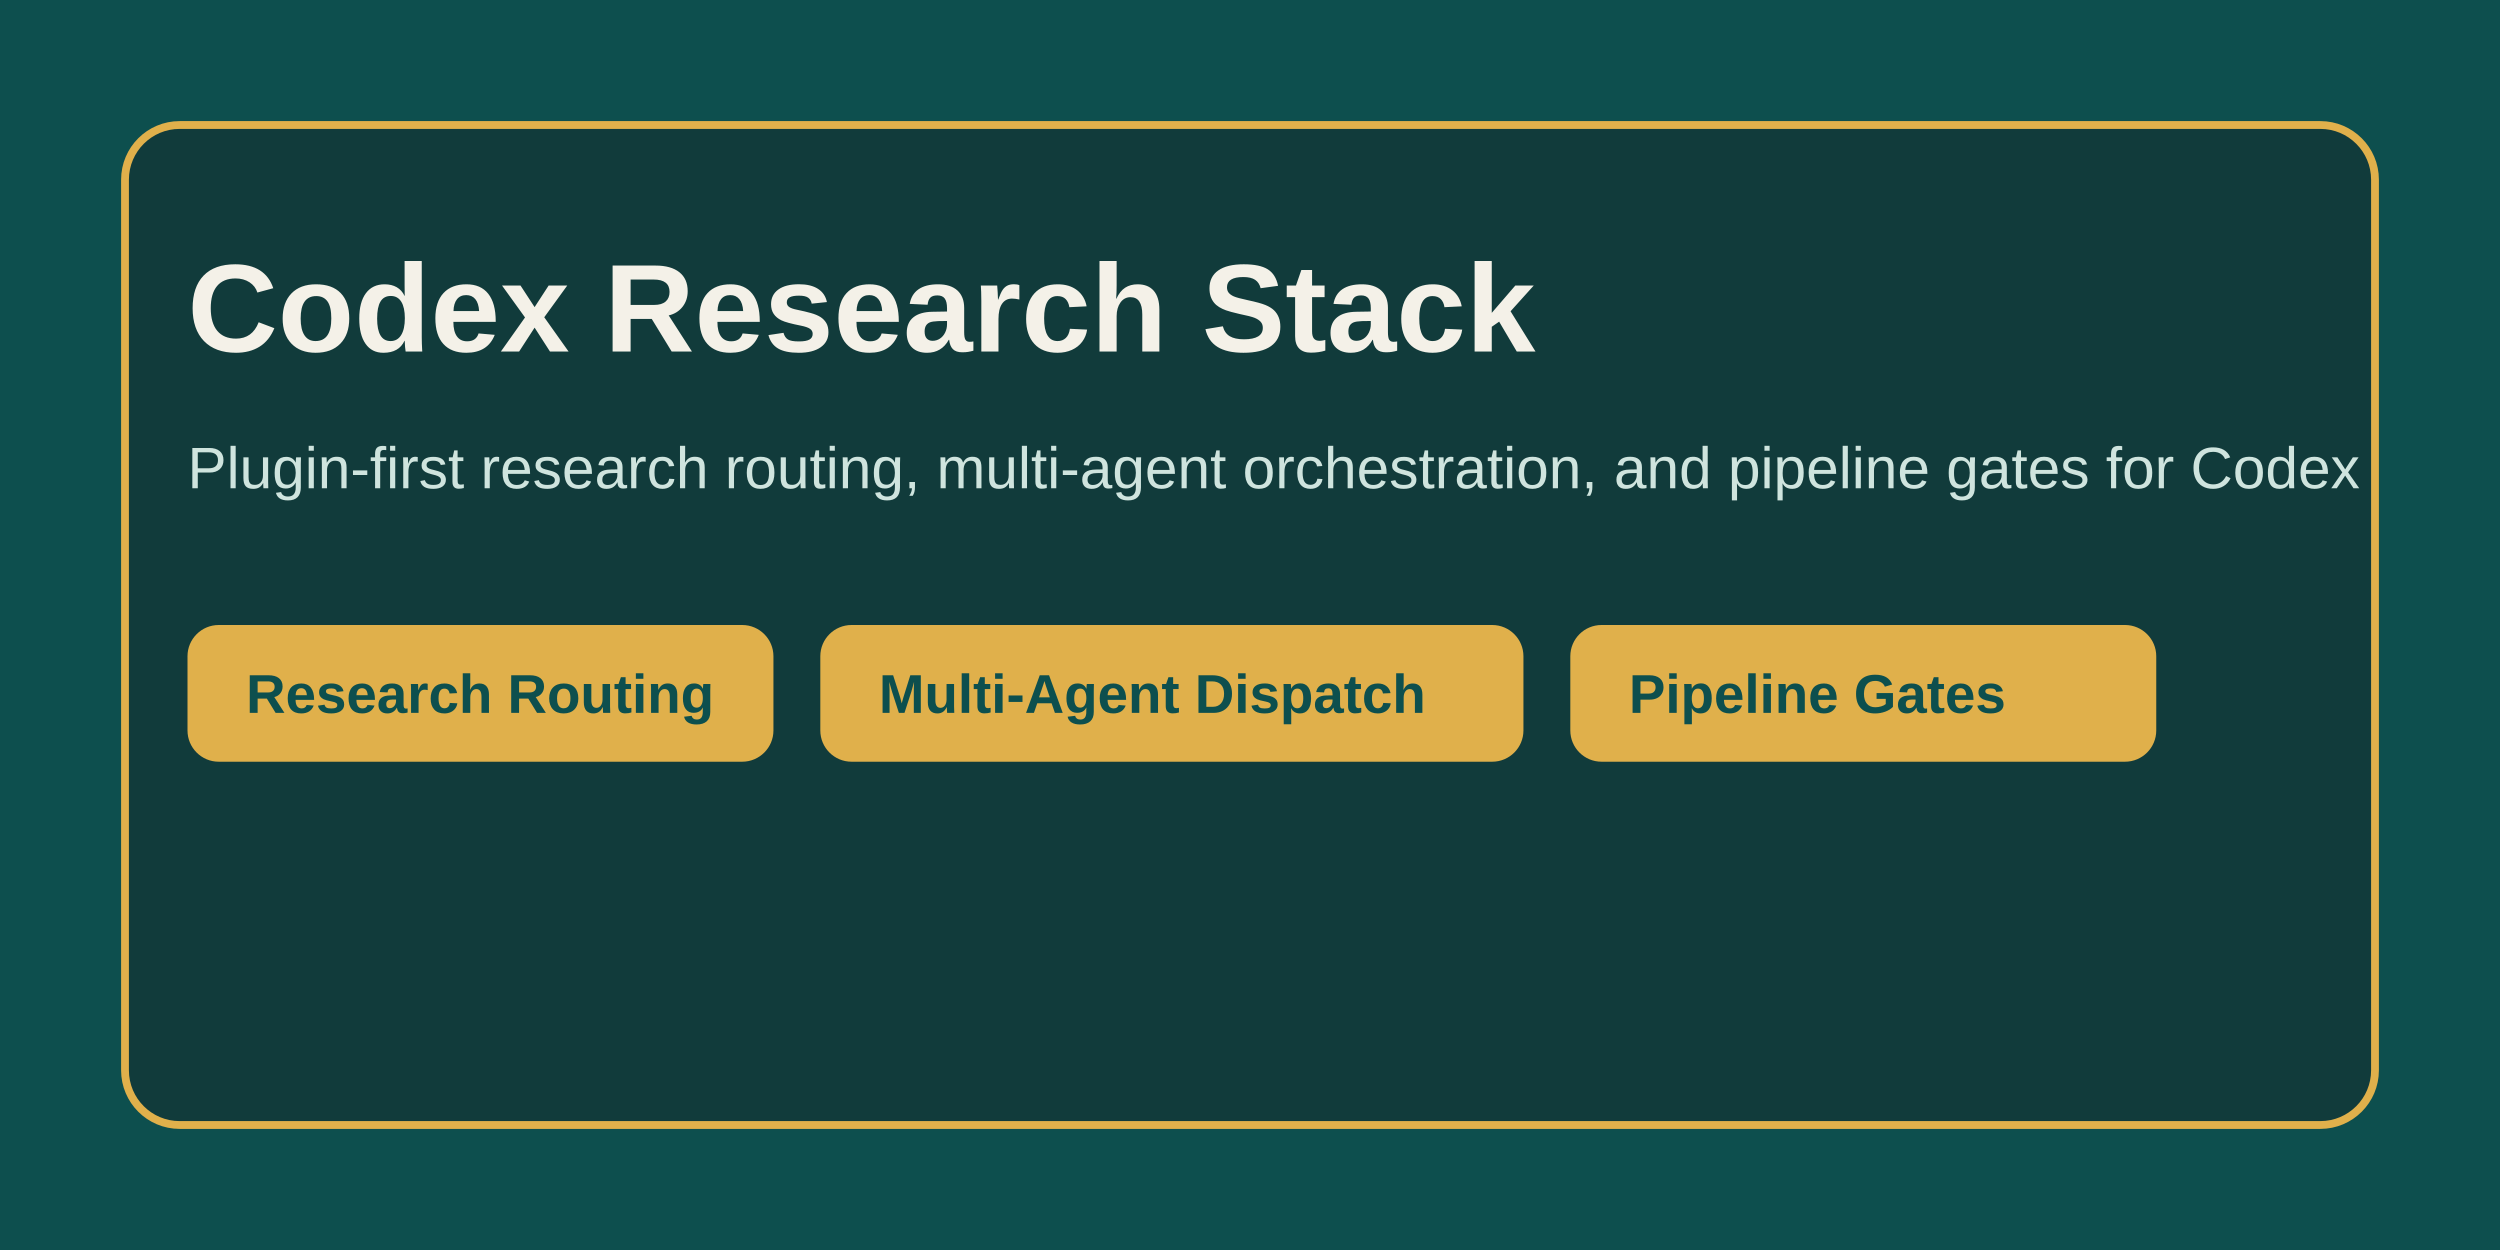
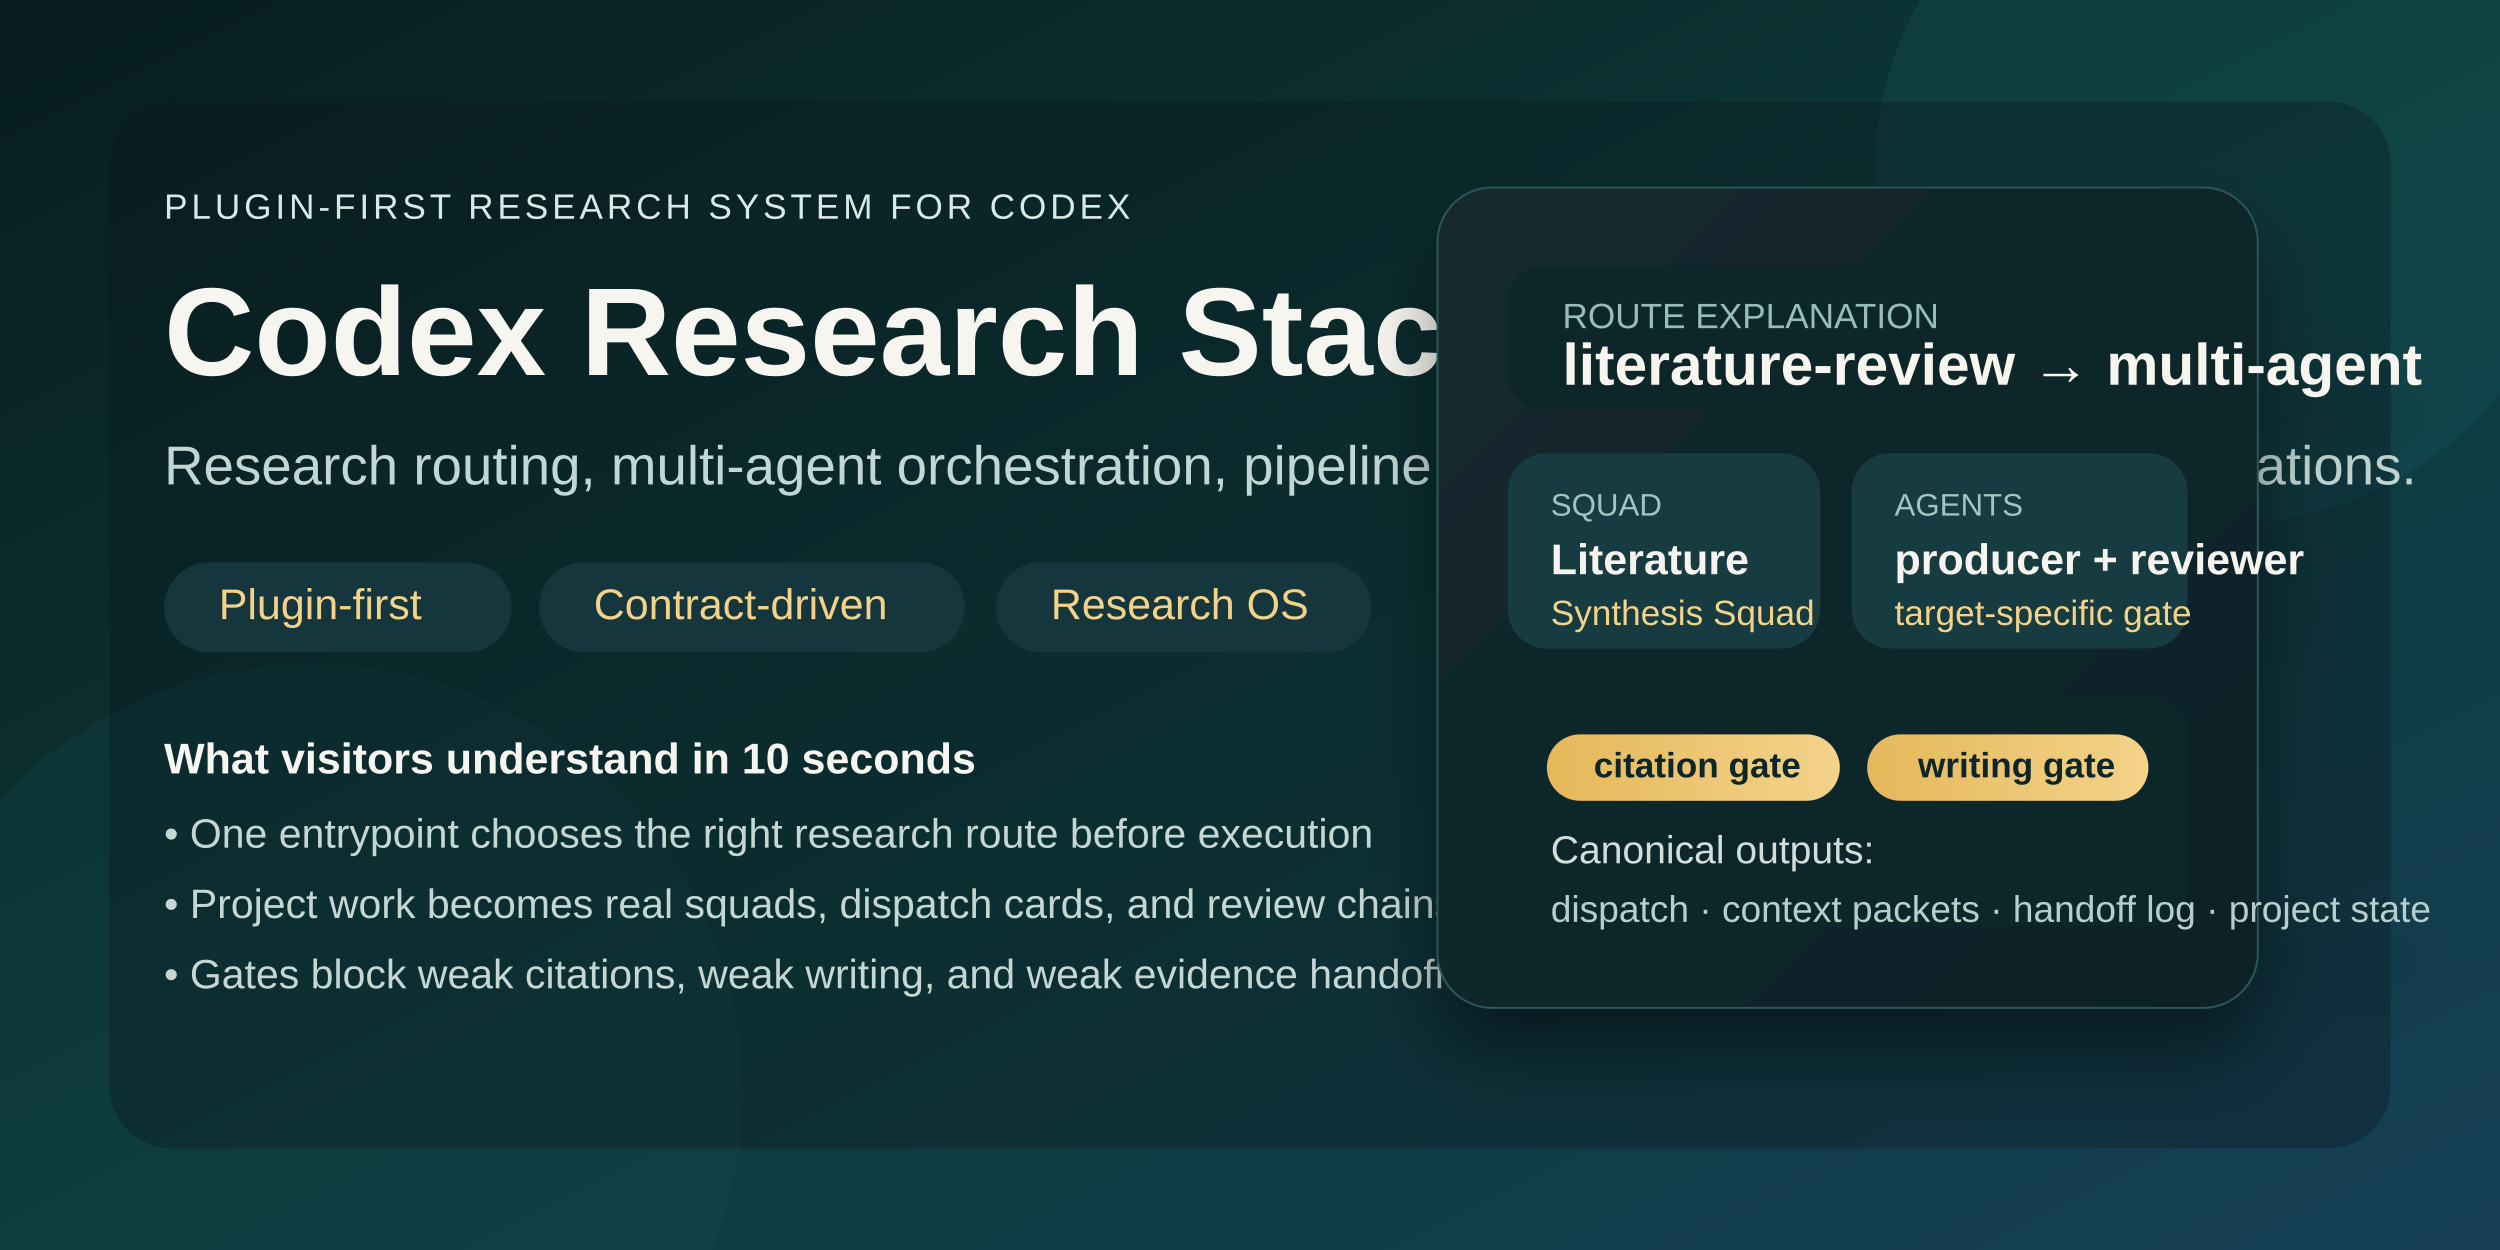
<svg xmlns="http://www.w3.org/2000/svg" width="1280" height="640" viewBox="0 0 1280 640">
-   <rect width="1280" height="640" fill="#0D4F4E" />
-   <rect x="64" y="64" width="1152" height="512" rx="28" fill="#113B3B" stroke="#E0B04B" stroke-width="4" />
-   <text x="96" y="180" fill="#F4F1E8" font-size="64" font-family="Segoe UI, Arial, sans-serif" font-weight="700">Codex Research Stack</text>
-   <text x="96" y="250" fill="#CFE4DE" font-size="30" font-family="Segoe UI, Arial, sans-serif">Plugin-first research routing, multi-agent orchestration, and pipeline gates for Codex</text>
-   <rect x="96" y="320" width="300" height="70" rx="16" fill="#E0B04B" />
-   <text x="126" y="365" fill="#0D4F4E" font-size="28" font-family="Segoe UI, Arial, sans-serif" font-weight="700">Research Routing</text>
-   <rect x="420" y="320" width="360" height="70" rx="16" fill="#E0B04B" />
-   <text x="450" y="365" fill="#0D4F4E" font-size="28" font-family="Segoe UI, Arial, sans-serif" font-weight="700">Multi-Agent Dispatch</text>
-   <rect x="804" y="320" width="300" height="70" rx="16" fill="#E0B04B" />
-   <text x="834" y="365" fill="#0D4F4E" font-size="28" font-family="Segoe UI, Arial, sans-serif" font-weight="700">Pipeline Gates</text>
+   <defs>
+     <linearGradient id="bg" x1="0" y1="0" x2="1" y2="1">
+       <stop offset="0%" stop-color="#081C1C" />
+       <stop offset="55%" stop-color="#0D3B3C" />
+       <stop offset="100%" stop-color="#163F57" />
+     </linearGradient>
+     <linearGradient id="card" x1="0" y1="0" x2="1" y2="1">
+       <stop offset="0%" stop-color="#132A2E" />
+       <stop offset="100%" stop-color="#0E2227" />
+     </linearGradient>
+     <linearGradient id="accent" x1="0" y1="0" x2="1" y2="0">
+       <stop offset="0%" stop-color="#E5B85A" />
+       <stop offset="100%" stop-color="#F3D38A" />
+     </linearGradient>
+     <filter id="shadow" x="-20%" y="-20%" width="140%" height="140%">
+       <feDropShadow dx="0" dy="24" stdDeviation="18" flood-color="#021012" flood-opacity="0.42" />
+     </filter>
+   </defs>
+   <rect width="1280" height="640" fill="url(#bg)" />
+   <circle cx="1140" cy="88" r="180" fill="#1C6B6F" opacity="0.18" />
+   <circle cx="160" cy="560" r="220" fill="#1B5061" opacity="0.16" />
+   <rect x="56" y="52" width="1168" height="536" rx="32" fill="#0A181C" opacity="0.35" />
+   <text x="84" y="112" fill="#D9E9E5" font-size="18" font-family="Segoe UI, Arial, sans-serif" letter-spacing="2">PLUGIN-FIRST RESEARCH SYSTEM FOR CODEX</text>
+   <text x="84" y="192" fill="#F6F5EF" font-size="64" font-family="Segoe UI, Arial, sans-serif" font-weight="700">Codex Research Stack</text>
+   <text x="84" y="248" fill="#C2D7D3" font-size="28" font-family="Segoe UI, Arial, sans-serif">Research routing, multi-agent orchestration, pipeline gates, and evidence-aware integrations.</text>
+   <rect x="84" y="288" width="178" height="46" rx="23" fill="#14363C" />
+   <text x="112" y="317" fill="#F3D38A" font-size="22" font-family="Segoe UI, Arial, sans-serif">Plugin-first</text>
+   <rect x="276" y="288" width="218" height="46" rx="23" fill="#14363C" />
+   <text x="304" y="317" fill="#F3D38A" font-size="22" font-family="Segoe UI, Arial, sans-serif">Contract-driven</text>
+   <rect x="510" y="288" width="192" height="46" rx="23" fill="#14363C" />
+   <text x="538" y="317" fill="#F3D38A" font-size="22" font-family="Segoe UI, Arial, sans-serif">Research OS</text>
+   <text x="84" y="396" fill="#F6F5EF" font-size="22" font-family="Segoe UI, Arial, sans-serif" font-weight="600">What visitors understand in 10 seconds</text>
+   <text x="84" y="434" fill="#C6D6D3" font-size="21" font-family="Segoe UI, Arial, sans-serif">• One entrypoint chooses the right research route before execution</text>
+   <text x="84" y="470" fill="#C6D6D3" font-size="21" font-family="Segoe UI, Arial, sans-serif">• Project work becomes real squads, dispatch cards, and review chains</text>
+   <text x="84" y="506" fill="#C6D6D3" font-size="21" font-family="Segoe UI, Arial, sans-serif">• Gates block weak citations, weak writing, and weak evidence handoffs</text>
+   <g filter="url(#shadow)">
+     <rect x="736" y="96" width="420" height="420" rx="28" fill="url(#card)" stroke="#29555A" />
+     <rect x="772" y="136" width="348" height="74" rx="18" fill="#10282C" />
+     <text x="800" y="168" fill="#98BDB6" font-size="18" font-family="Segoe UI, Arial, sans-serif">ROUTE EXPLANATION</text>
+     <text x="800" y="197" fill="#F7F5EE" font-size="30" font-family="Segoe UI, Arial, sans-serif" font-weight="700">literature-review → multi-agent</text>
+     <rect x="772" y="232" width="160" height="100" rx="20" fill="#143A40" />
+     <text x="794" y="264" fill="#9EC7BF" font-size="16" font-family="Segoe UI, Arial, sans-serif">SQUAD</text>
+     <text x="794" y="294" fill="#F6F4EC" font-size="22" font-family="Segoe UI, Arial, sans-serif" font-weight="700">Literature</text>
+     <text x="794" y="320" fill="#F3D38A" font-size="18" font-family="Segoe UI, Arial, sans-serif">Synthesis Squad</text>
+     <rect x="948" y="232" width="172" height="100" rx="20" fill="#143A40" />
+     <text x="970" y="264" fill="#9EC7BF" font-size="16" font-family="Segoe UI, Arial, sans-serif">AGENTS</text>
+     <text x="970" y="294" fill="#F6F4EC" font-size="22" font-family="Segoe UI, Arial, sans-serif" font-weight="700">producer + reviewer</text>
+     <text x="970" y="320" fill="#F3D38A" font-size="18" font-family="Segoe UI, Arial, sans-serif">target-specific gate</text>
+     <rect x="772" y="356" width="348" height="118" rx="20" fill="#10282C" />
+     <rect x="792" y="376" width="150" height="34" rx="17" fill="url(#accent)" />
+     <text x="816" y="398" fill="#10282C" font-size="18" font-family="Segoe UI, Arial, sans-serif" font-weight="700">citation gate</text>
+     <rect x="956" y="376" width="144" height="34" rx="17" fill="url(#accent)" />
+     <text x="982" y="398" fill="#10282C" font-size="18" font-family="Segoe UI, Arial, sans-serif" font-weight="700">writing gate</text>
+     <text x="794" y="442" fill="#D1DEDA" font-size="20" font-family="Segoe UI, Arial, sans-serif">Canonical outputs:</text>
+     <text x="794" y="472" fill="#B8CECA" font-size="19" font-family="Segoe UI, Arial, sans-serif">dispatch · context packets · handoff log · project state</text>
+   </g>
</svg>
